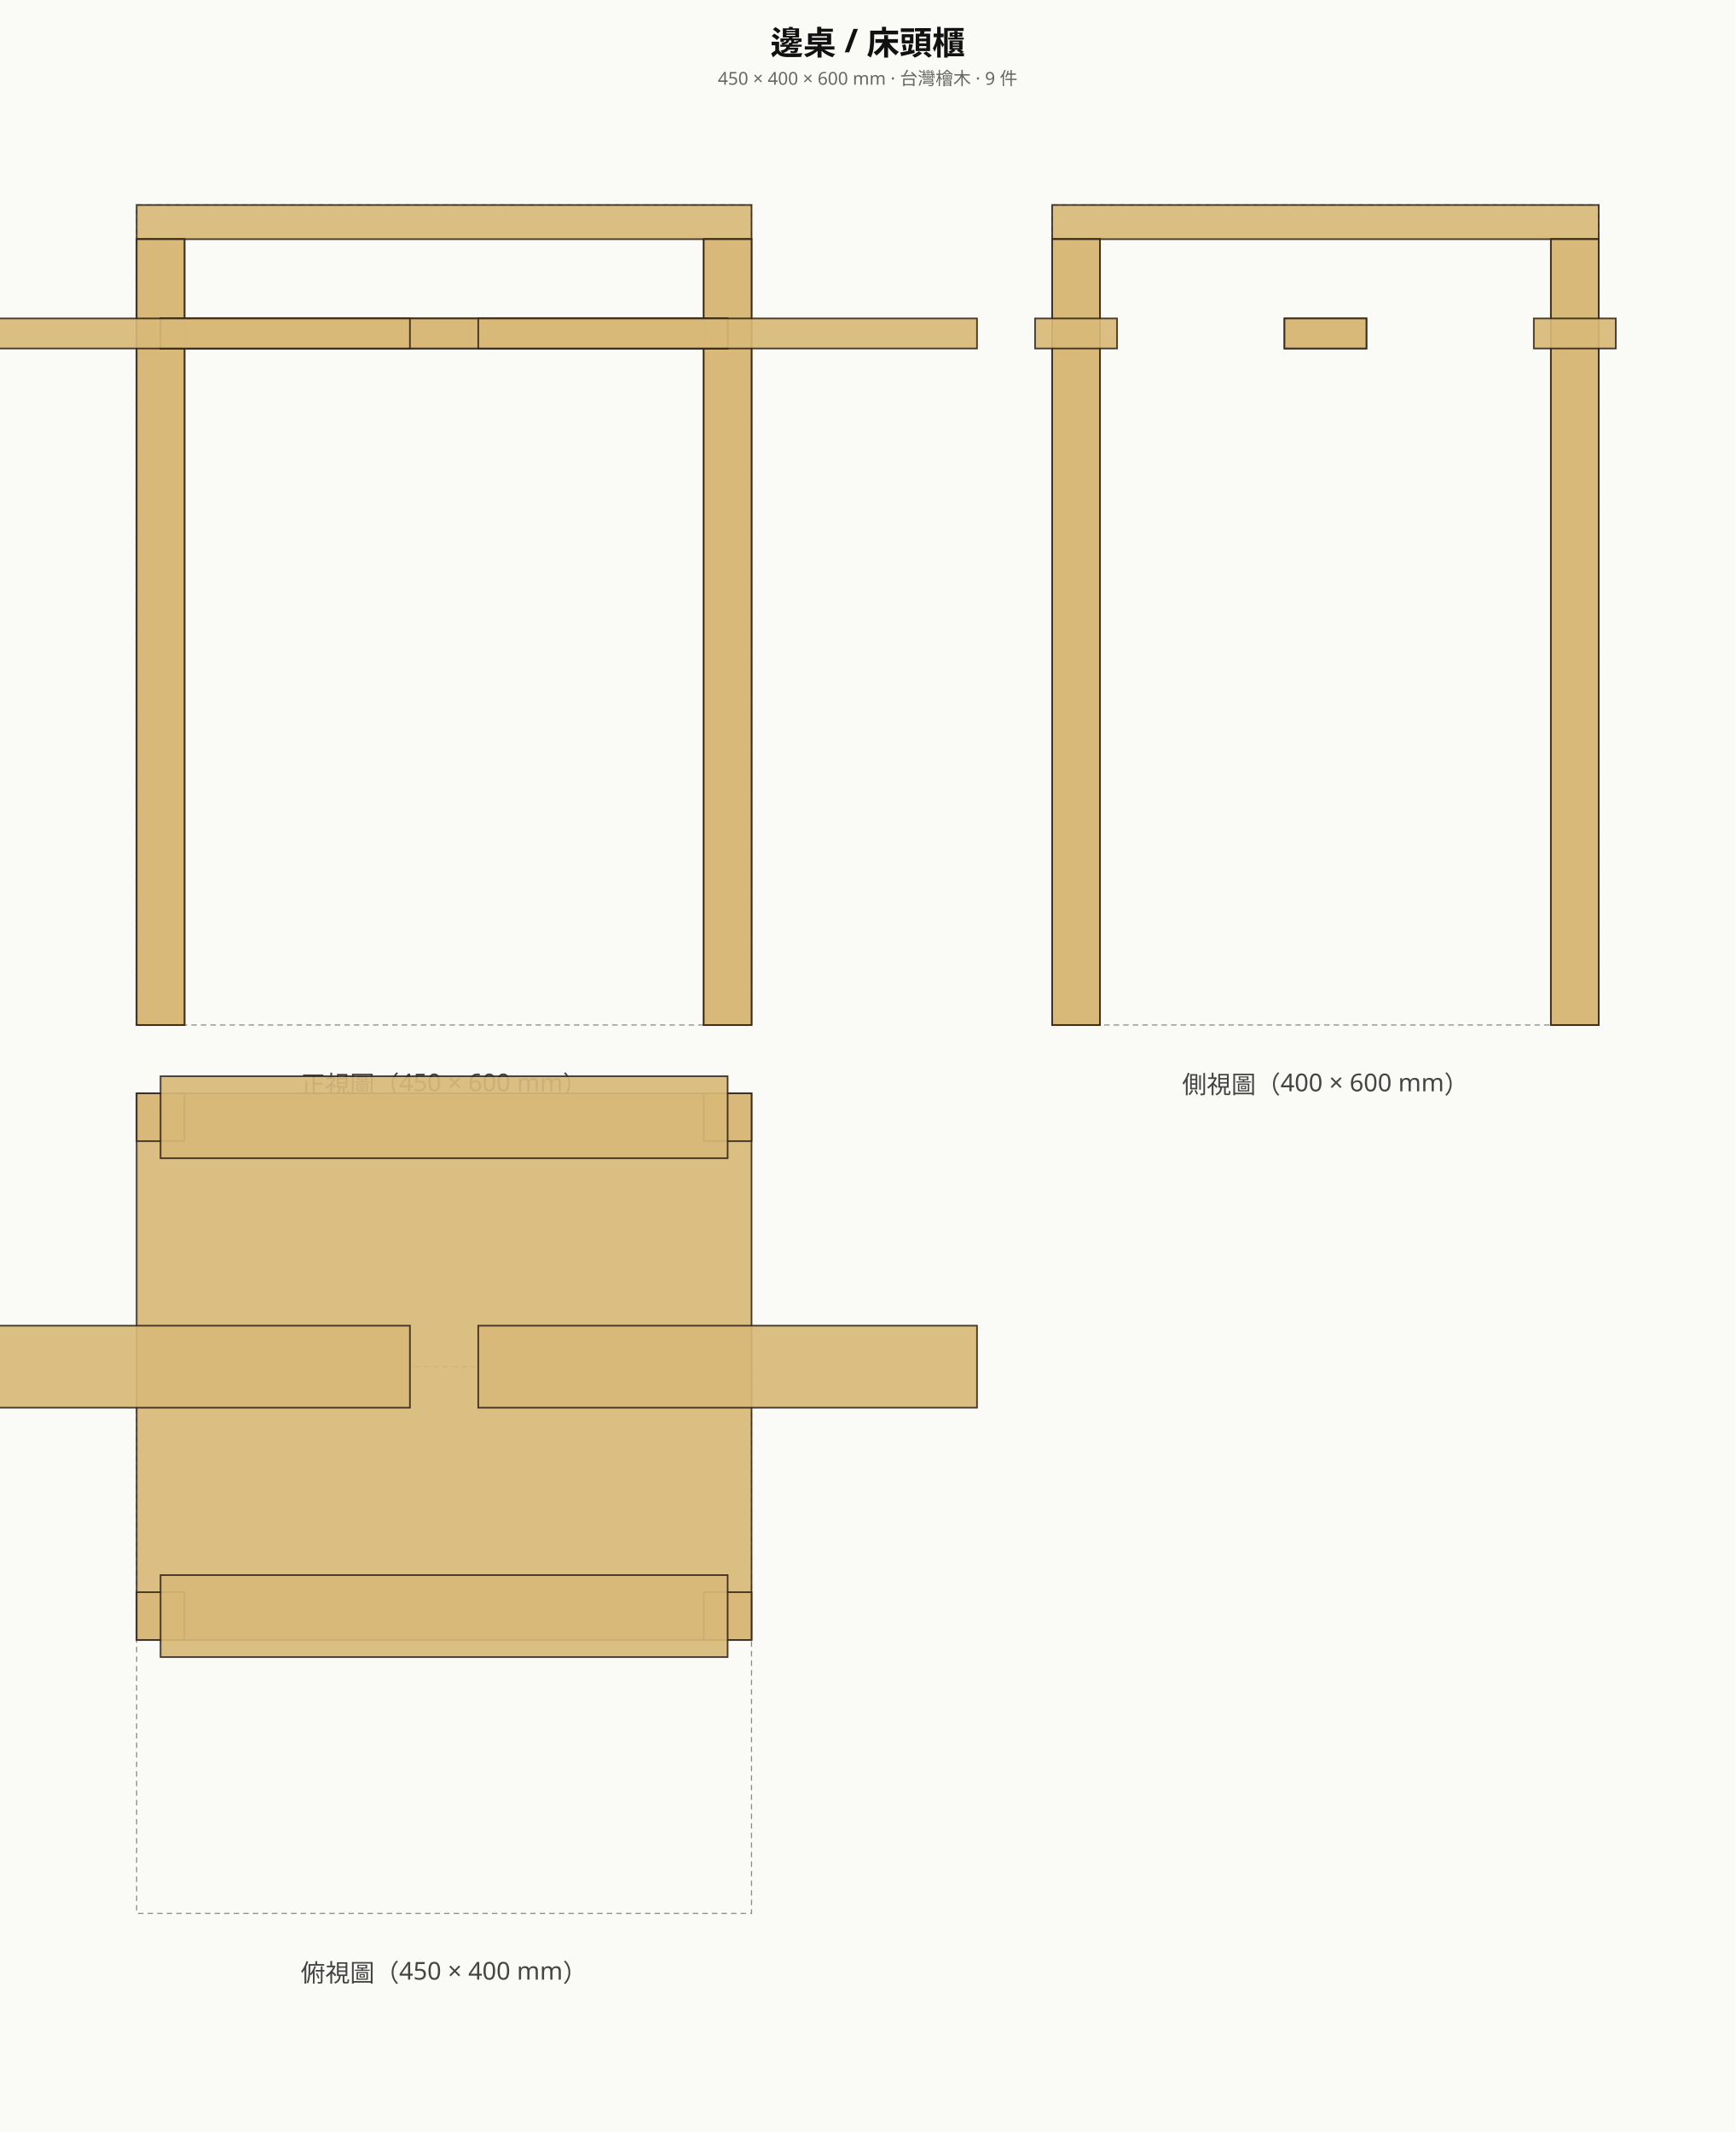
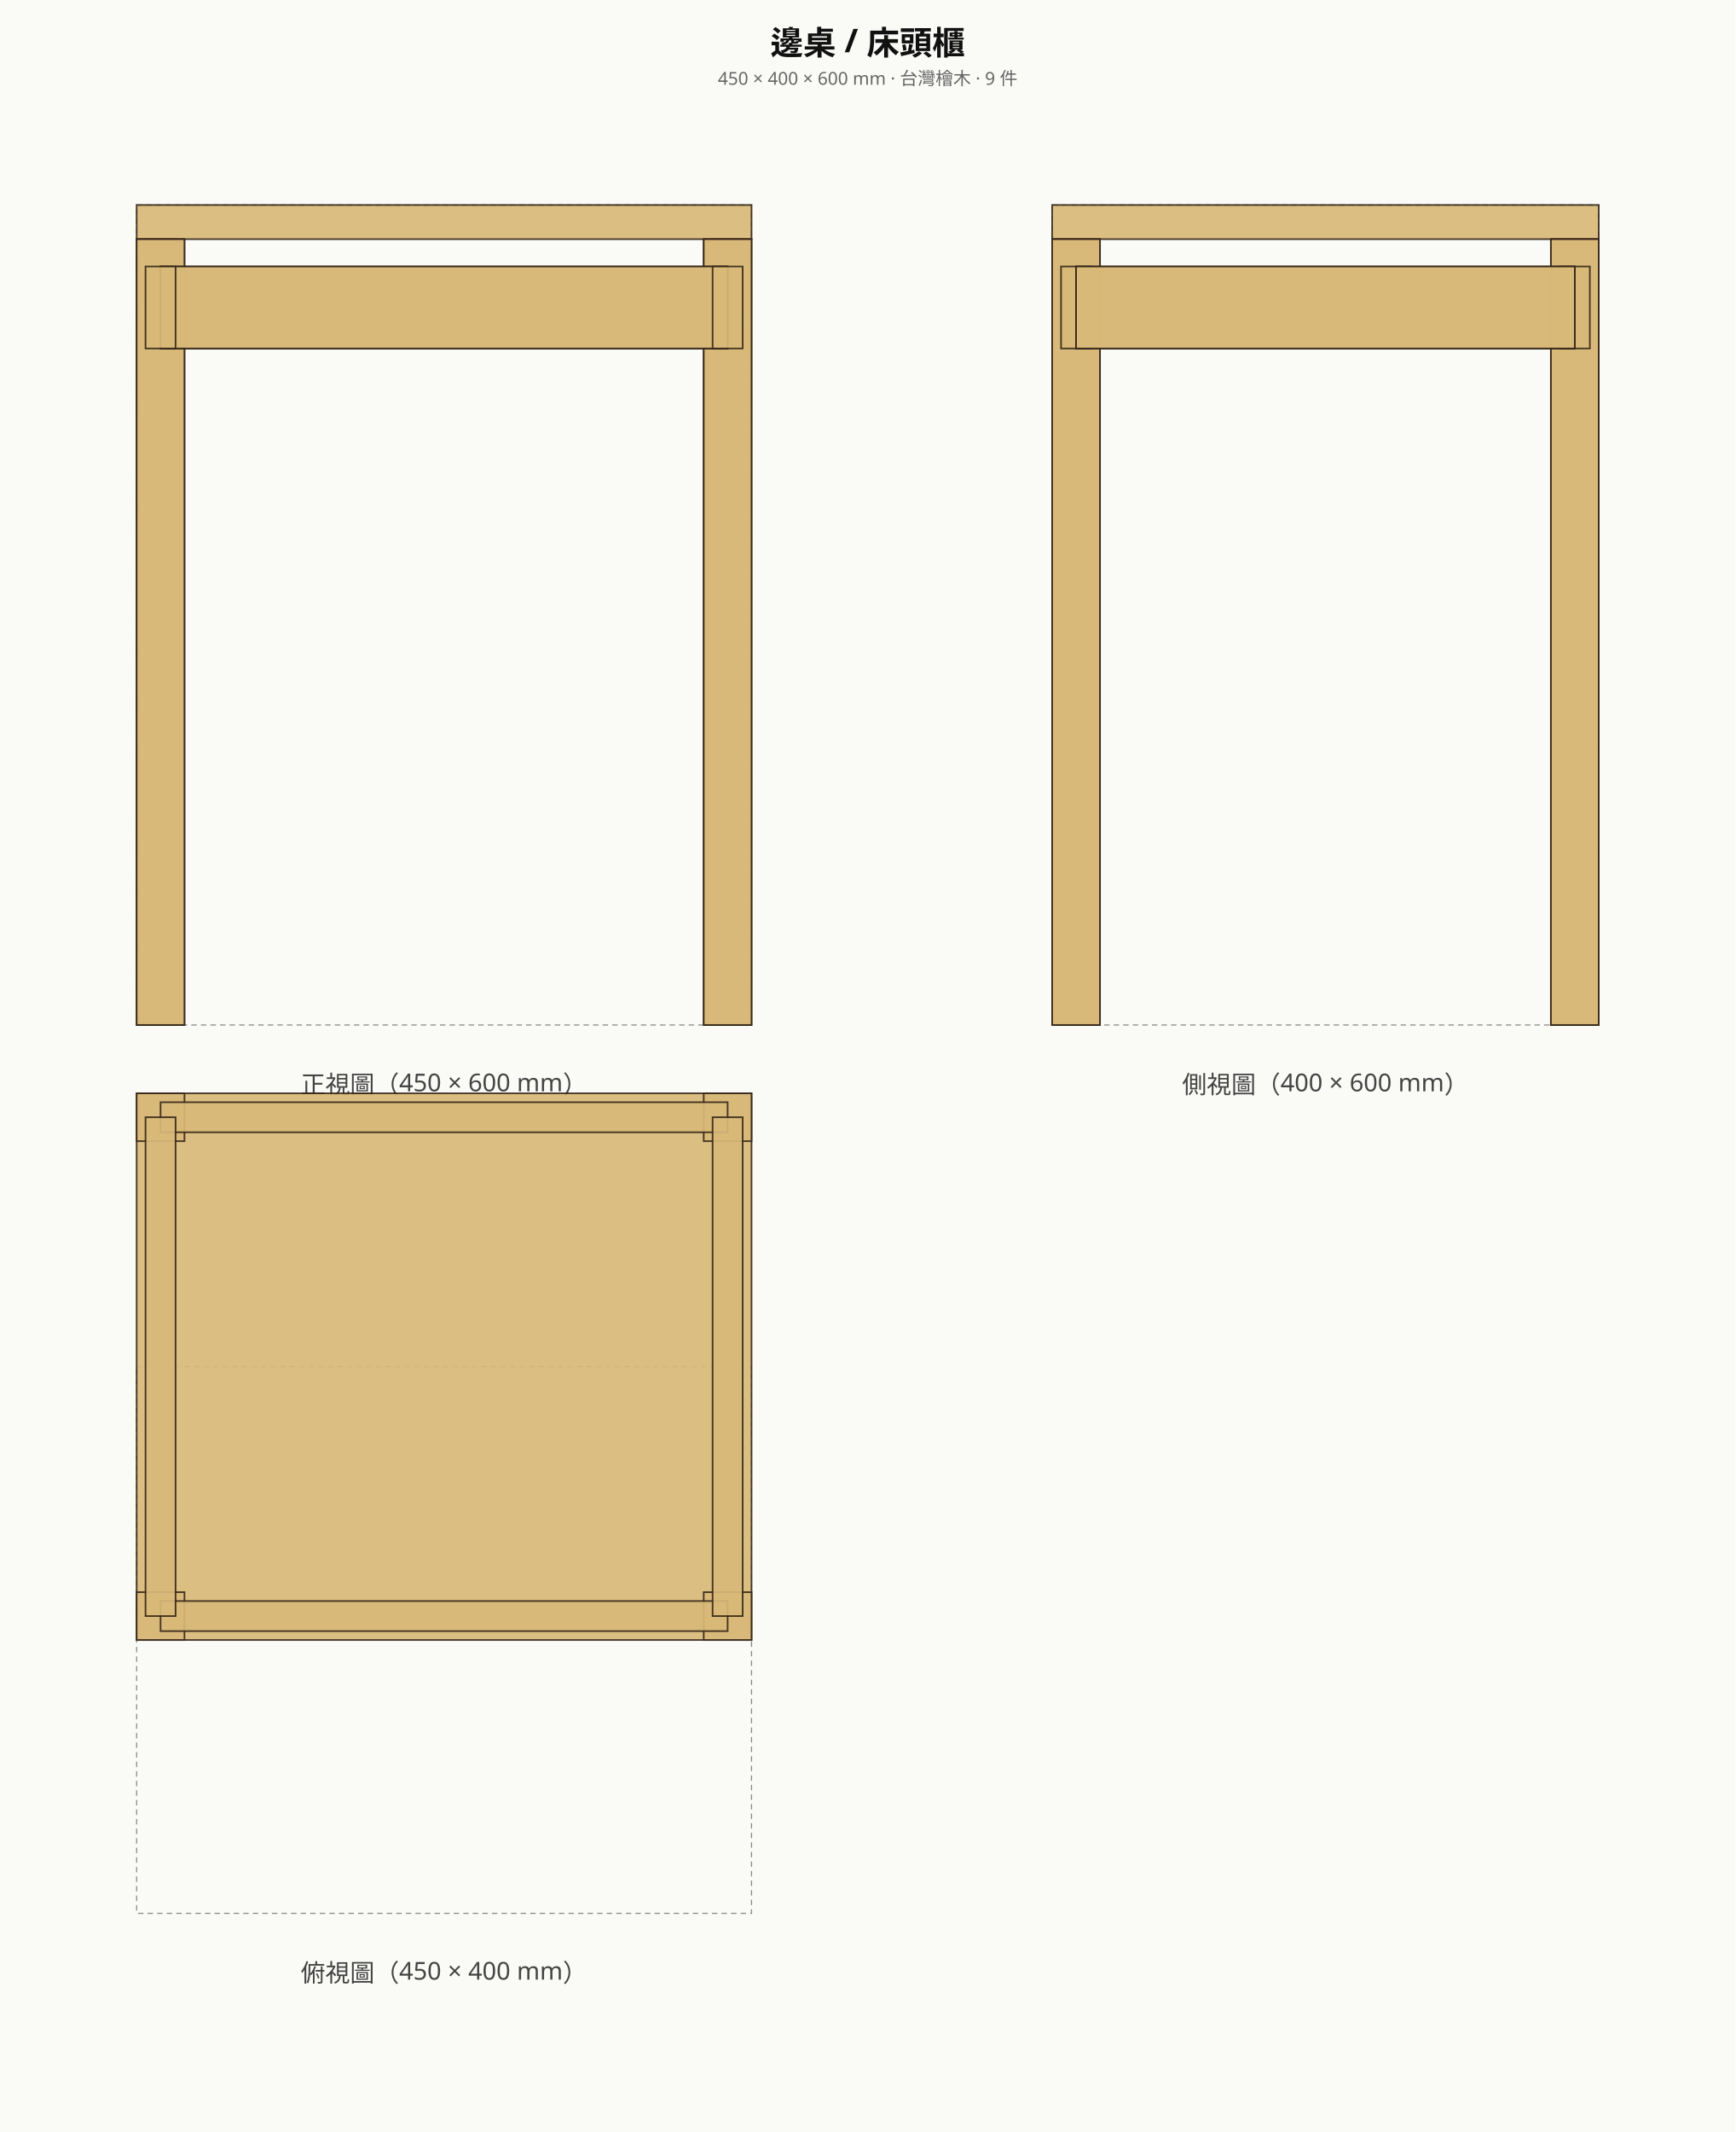
<svg xmlns="http://www.w3.org/2000/svg" viewBox="-20 -50 1270 1560" width="1270" height="1560">
  <rect x="-20" y="-50" width="1270" height="1560" fill="#fafaf7" />
  <text x="615" y="-10" text-anchor="middle" font-size="24" font-weight="700" fill="#111" font-family="sans-serif">邊桌 / 床頭櫃</text>
  <text x="615" y="12" text-anchor="middle" font-size="13" fill="#666" font-family="sans-serif">450 × 400 × 600 mm · 台灣檜木 · 9 件</text>
  <g transform="translate(305, 100)">
    <rect x="-225.0" y="0" width="450.0" height="600.0" fill="none" stroke="#888" stroke-dasharray="4 3" stroke-width="0.8" />
    <rect x="-225.0" y="0.0" width="450.0" height="25.0" fill="#d8b878" stroke="#3a2a1a" stroke-width="1.2" opacity="0.92" />
    <rect x="-225.0" y="25.0" width="35.0" height="575.0" fill="#d8b878" stroke="#3a2a1a" stroke-width="1.2" opacity="0.92" />
    <rect x="190.0" y="25.0" width="35.0" height="575.0" fill="#d8b878" stroke="#3a2a1a" stroke-width="1.2" opacity="0.92" />
    <rect x="-225.0" y="25.0" width="35.0" height="575.0" fill="#d8b878" stroke="#3a2a1a" stroke-width="1.2" opacity="0.92" />
    <rect x="190.0" y="25.0" width="35.0" height="575.0" fill="#d8b878" stroke="#3a2a1a" stroke-width="1.2" opacity="0.92" />
-     <rect x="-207.5" y="83.0" width="415.0" height="22.0" fill="#d8b878" stroke="#3a2a1a" stroke-width="1.2" opacity="0.92" />
-     <rect x="-207.5" y="83.0" width="415.0" height="22.0" fill="#d8b878" stroke="#3a2a1a" stroke-width="1.2" opacity="0.92" />
-     <rect x="-390.0" y="83.0" width="365.0" height="22.0" fill="#d8b878" stroke="#3a2a1a" stroke-width="1.2" opacity="0.92" />
-     <rect x="25.0" y="83.0" width="365.0" height="22.0" fill="#d8b878" stroke="#3a2a1a" stroke-width="1.2" opacity="0.92" />
+     <rect x="-207.5" y="45.0" width="415.0" height="60.0" fill="#d8b878" stroke="#3a2a1a" stroke-width="1.2" opacity="0.92" />
+     <rect x="-207.5" y="45.0" width="415.0" height="60.0" fill="#d8b878" stroke="#3a2a1a" stroke-width="1.2" opacity="0.92" />
+     <rect x="-218.5" y="45.0" width="22.0" height="60.0" fill="#d8b878" stroke="#3a2a1a" stroke-width="1.2" opacity="0.92" />
+     <rect x="196.5" y="45.0" width="22.0" height="60.0" fill="#d8b878" stroke="#3a2a1a" stroke-width="1.2" opacity="0.92" />
    <text x="0" y="650.0" text-anchor="middle" font-size="18" fill="#444" font-family="sans-serif">正視圖（450 × 600 mm）</text>
  </g>
  <g transform="translate(950, 100)">
    <rect x="-200.0" y="0" width="400.0" height="600.0" fill="none" stroke="#888" stroke-dasharray="4 3" stroke-width="0.8" />
    <rect x="-200.0" y="0.0" width="400.0" height="25.0" fill="#d8b878" stroke="#3a2a1a" stroke-width="1.2" opacity="0.92" />
    <rect x="-200.0" y="25.0" width="35.0" height="575.0" fill="#d8b878" stroke="#3a2a1a" stroke-width="1.2" opacity="0.92" />
    <rect x="-200.0" y="25.0" width="35.0" height="575.0" fill="#d8b878" stroke="#3a2a1a" stroke-width="1.2" opacity="0.92" />
    <rect x="165.0" y="25.0" width="35.0" height="575.0" fill="#d8b878" stroke="#3a2a1a" stroke-width="1.2" opacity="0.92" />
    <rect x="165.0" y="25.0" width="35.0" height="575.0" fill="#d8b878" stroke="#3a2a1a" stroke-width="1.2" opacity="0.92" />
-     <rect x="-212.5" y="83.0" width="60.0" height="22.0" fill="#d8b878" stroke="#3a2a1a" stroke-width="1.2" opacity="0.92" />
-     <rect x="152.5" y="83.0" width="60.0" height="22.0" fill="#d8b878" stroke="#3a2a1a" stroke-width="1.2" opacity="0.92" />
-     <rect x="-30.0" y="83.0" width="60.0" height="22.0" fill="#d8b878" stroke="#3a2a1a" stroke-width="1.2" opacity="0.92" />
-     <rect x="-30.0" y="83.0" width="60.0" height="22.0" fill="#d8b878" stroke="#3a2a1a" stroke-width="1.2" opacity="0.92" />
+     <rect x="-193.5" y="45.0" width="22.0" height="60.0" fill="#d8b878" stroke="#3a2a1a" stroke-width="1.2" opacity="0.92" />
+     <rect x="171.5" y="45.0" width="22.0" height="60.0" fill="#d8b878" stroke="#3a2a1a" stroke-width="1.2" opacity="0.92" />
+     <rect x="-182.5" y="45.0" width="365.0" height="60.0" fill="#d8b878" stroke="#3a2a1a" stroke-width="1.2" opacity="0.92" />
+     <rect x="-182.5" y="45.0" width="365.0" height="60.0" fill="#d8b878" stroke="#3a2a1a" stroke-width="1.2" opacity="0.92" />
    <text x="0" y="650.0" text-anchor="middle" font-size="18" fill="#444" font-family="sans-serif">側視圖（400 × 600 mm）</text>
  </g>
  <g transform="translate(305, 950)">
    <rect x="-225.0" y="0" width="450.0" height="400.0" fill="none" stroke="#888" stroke-dasharray="4 3" stroke-width="0.8" />
    <rect x="-225.0" y="-200.0" width="450.0" height="400.0" fill="#d8b878" stroke="#3a2a1a" stroke-width="1.2" opacity="0.92" />
    <rect x="-225.0" y="-200.0" width="35.0" height="35.0" fill="#d8b878" stroke="#3a2a1a" stroke-width="1.2" opacity="0.92" />
    <rect x="190.0" y="-200.0" width="35.0" height="35.0" fill="#d8b878" stroke="#3a2a1a" stroke-width="1.2" opacity="0.92" />
    <rect x="-225.0" y="165.0" width="35.0" height="35.0" fill="#d8b878" stroke="#3a2a1a" stroke-width="1.2" opacity="0.92" />
    <rect x="190.0" y="165.0" width="35.0" height="35.0" fill="#d8b878" stroke="#3a2a1a" stroke-width="1.2" opacity="0.92" />
-     <rect x="-207.5" y="-212.5" width="415.0" height="60.0" fill="#d8b878" stroke="#3a2a1a" stroke-width="1.2" opacity="0.92" />
-     <rect x="-207.5" y="152.5" width="415.0" height="60.0" fill="#d8b878" stroke="#3a2a1a" stroke-width="1.2" opacity="0.92" />
-     <rect x="-390.0" y="-30.0" width="365.0" height="60.0" fill="#d8b878" stroke="#3a2a1a" stroke-width="1.2" opacity="0.92" />
-     <rect x="25.0" y="-30.0" width="365.0" height="60.0" fill="#d8b878" stroke="#3a2a1a" stroke-width="1.2" opacity="0.92" />
+     <rect x="-207.5" y="-193.5" width="415.0" height="22.0" fill="#d8b878" stroke="#3a2a1a" stroke-width="1.2" opacity="0.92" />
+     <rect x="-207.5" y="171.5" width="415.0" height="22.0" fill="#d8b878" stroke="#3a2a1a" stroke-width="1.2" opacity="0.92" />
+     <rect x="-218.5" y="-182.5" width="22.0" height="365.0" fill="#d8b878" stroke="#3a2a1a" stroke-width="1.2" opacity="0.92" />
+     <rect x="196.5" y="-182.5" width="22.0" height="365.0" fill="#d8b878" stroke="#3a2a1a" stroke-width="1.2" opacity="0.92" />
    <text x="0" y="450.0" text-anchor="middle" font-size="18" fill="#444" font-family="sans-serif">俯視圖（450 × 400 mm）</text>
  </g>
</svg>
